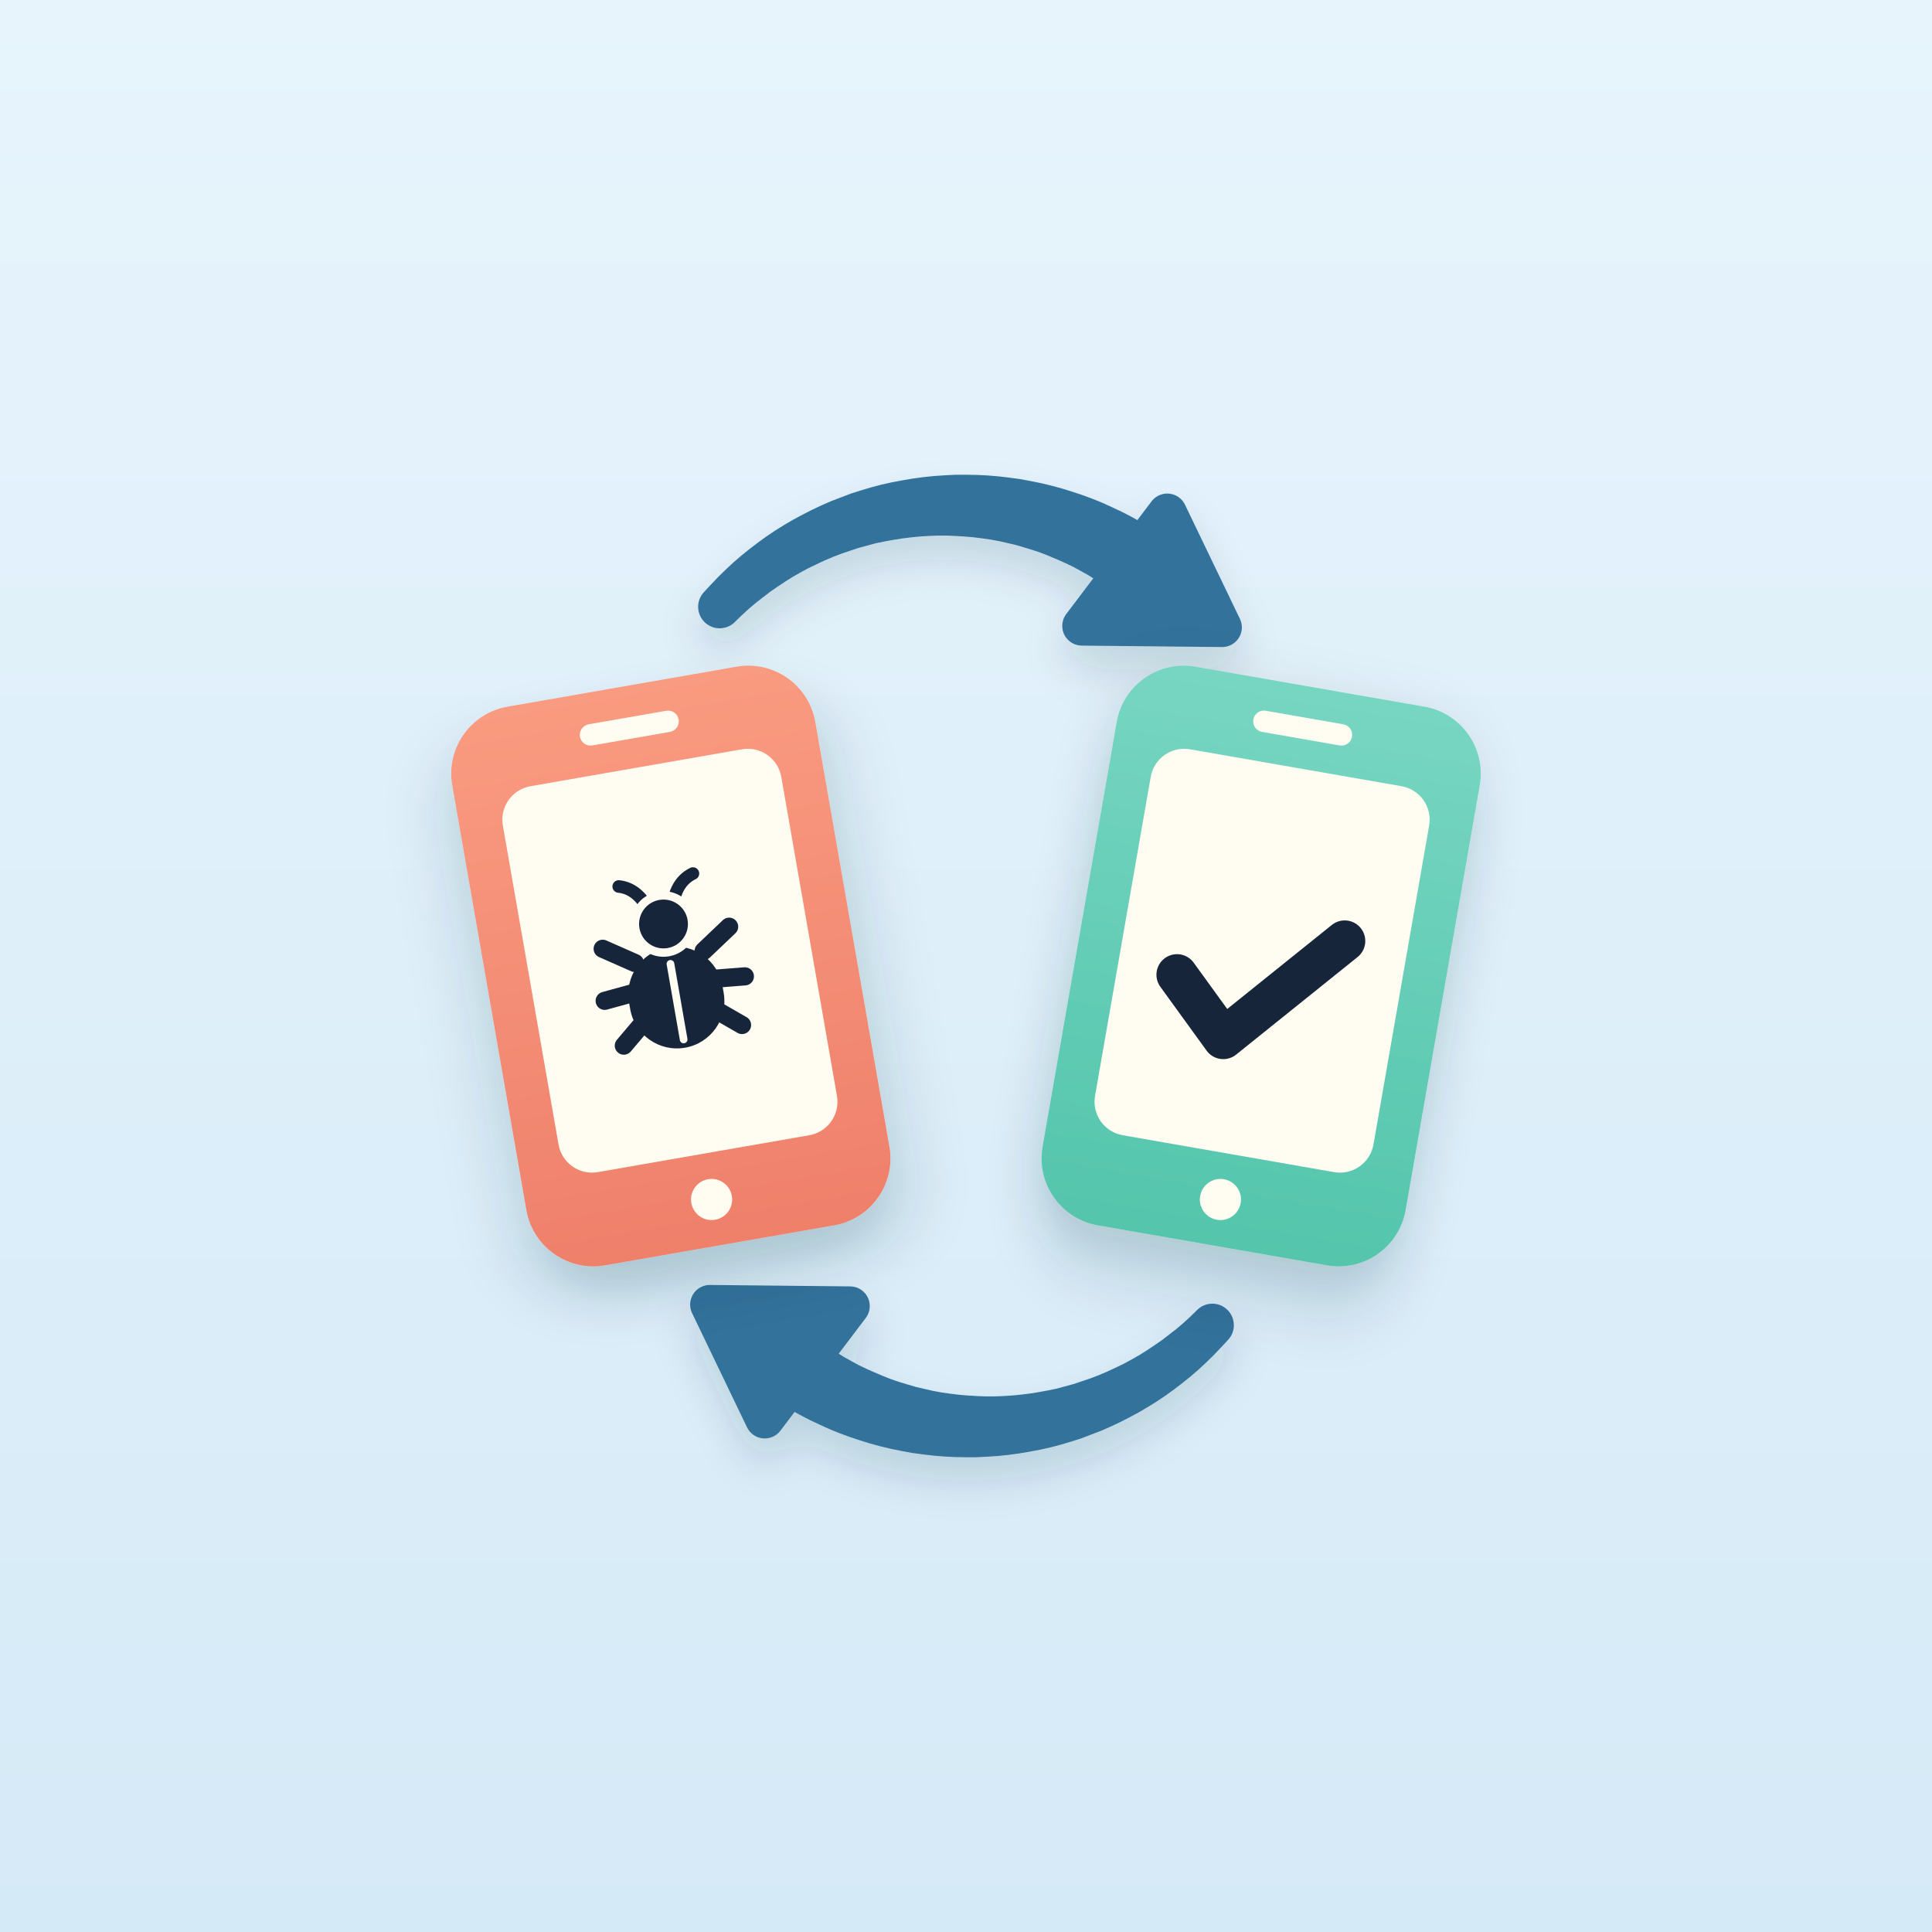
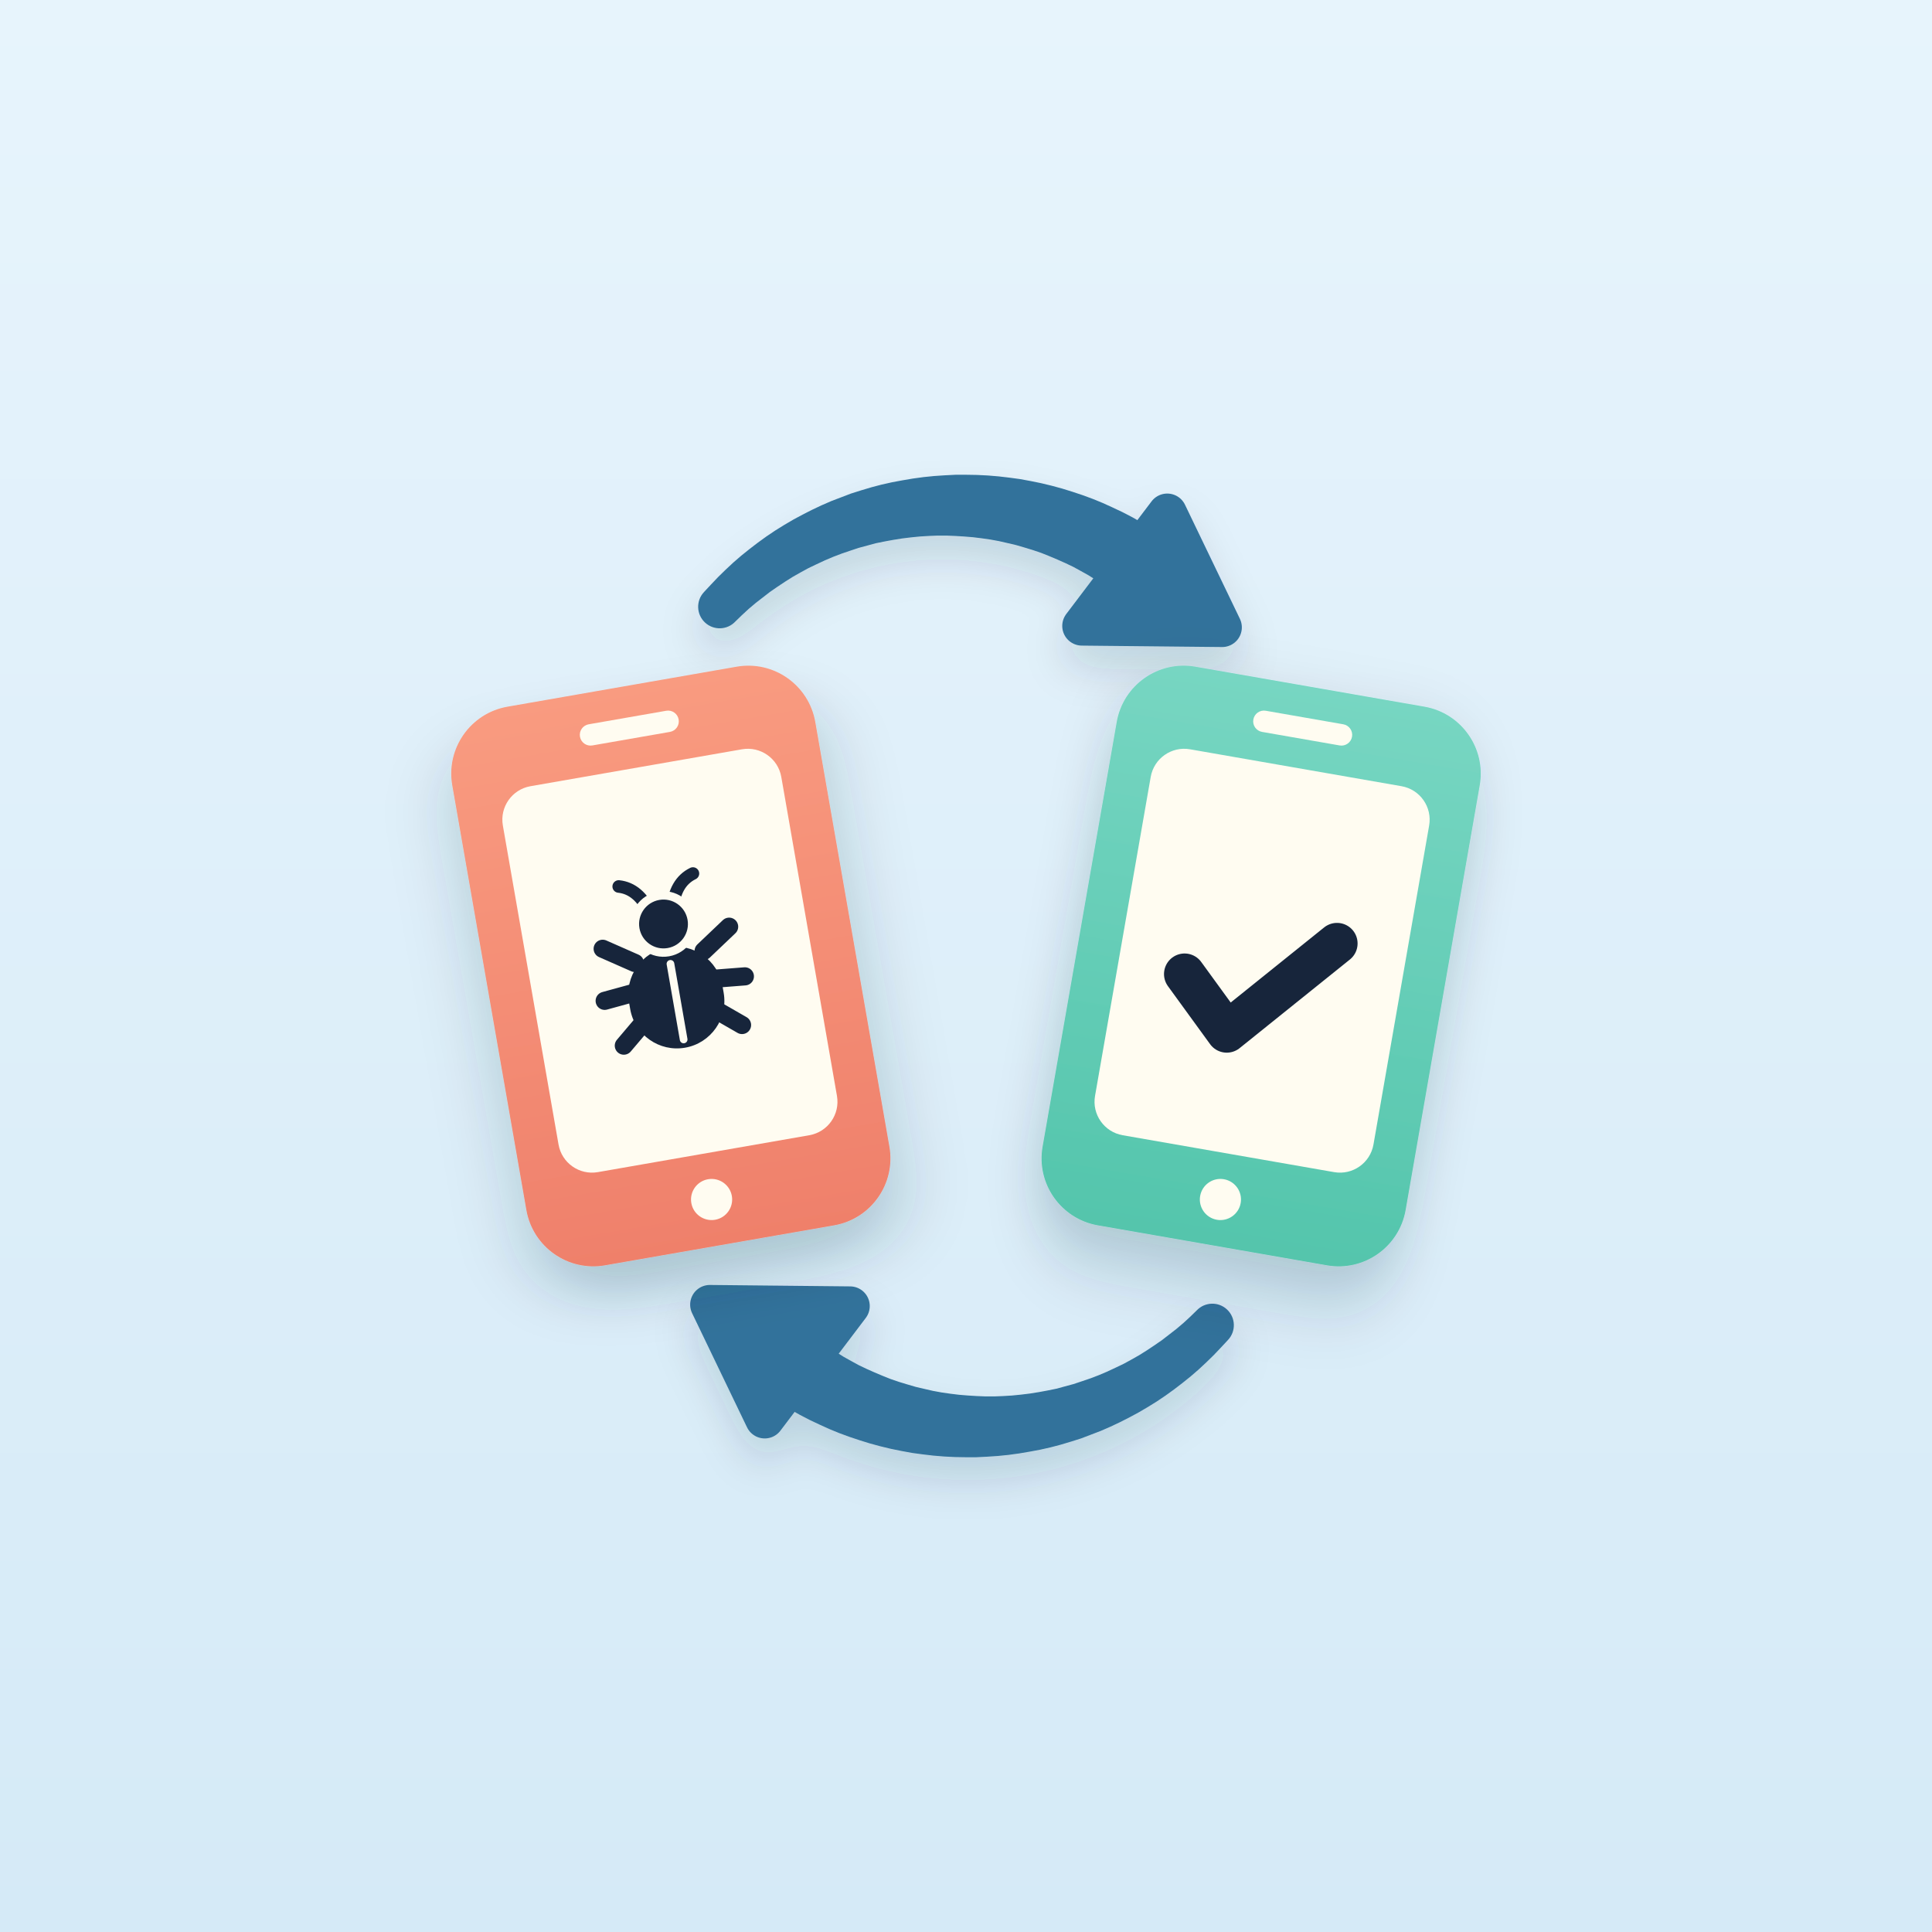
<svg xmlns="http://www.w3.org/2000/svg" viewBox="0 0 108 108" width="108" height="108">
  <defs>
    <linearGradient id="bgTile" x1="0" y1="0" x2="0" y2="1">
      <stop offset="0" stop-color="#E7F4FC" />
      <stop offset="1" stop-color="#D5EAF7" />
    </linearGradient>
  </defs>
  <rect width="108" height="108" fill="url(#bgTile)" />
  <defs>
    <linearGradient id="fLbody" x1="0" y1="0" x2="0" y2="1">
      <stop offset="0" stop-color="#F99B80" />
      <stop offset="1" stop-color="#EF806B" />
    </linearGradient>
    <linearGradient id="fRbody" x1="0" y1="0" x2="0" y2="1">
      <stop offset="0" stop-color="#77D6C2" />
      <stop offset="1" stop-color="#54C5AC" />
    </linearGradient>
    <linearGradient id="fLscreen" x1="0" y1="0" x2="0" y2="1">
      <stop offset="0" stop-color="#FFFCF1" />
      <stop offset="1" stop-color="#FFFCF1" />
    </linearGradient>
    <linearGradient id="fRscreen" x1="0" y1="0" x2="0" y2="1">
      <stop offset="0" stop-color="#FFFCF1" />
      <stop offset="1" stop-color="#FFFCF1" />
    </linearGradient>
    <filter id="fLdrop" x="-40%" y="-30%" width="180%" height="170%">
      <feGaussianBlur in="SourceAlpha" stdDeviation="1.7" />
      <feOffset dy="1.8" result="b" />
      <feFlood flood-color="#0E2E44" flood-opacity="0.22" />
      <feComposite in2="b" operator="in" />
      <feMerge>
        <feMergeNode />
        <feMergeNode in="SourceGraphic" />
      </feMerge>
    </filter>
    <filter id="fRdrop" x="-40%" y="-30%" width="180%" height="170%">
      <feGaussianBlur in="SourceAlpha" stdDeviation="1.7" />
      <feOffset dy="1.8" result="b" />
      <feFlood flood-color="#0E2E44" flood-opacity="0.22" />
      <feComposite in2="b" operator="in" />
      <feMerge>
        <feMergeNode />
        <feMergeNode in="SourceGraphic" />
      </feMerge>
    </filter>
    <filter id="fsoft" x="-40%" y="-30%" width="180%" height="170%">
      <feGaussianBlur in="SourceAlpha" stdDeviation="1.1" />
      <feOffset dy="1.3" result="b" />
      <feFlood flood-color="#0E2E44" flood-opacity="0.141" />
      <feComposite in2="b" operator="in" />
      <feMerge>
        <feMergeNode />
        <feMergeNode in="SourceGraphic" />
      </feMerge>
    </filter>
  </defs>
  <g filter="url(#fsoft)">
    <path d="M39.35 33.10L39.75 32.67L40.15 32.25L40.57 31.84L41.00 31.44L41.44 31.06L41.90 30.69L42.37 30.33L42.84 29.99L43.33 29.66L43.83 29.35L44.34 29.05L44.86 28.77L45.39 28.50L45.92 28.25L46.47 28.01L47.02 27.80L47.57 27.59L48.14 27.41L48.71 27.24L49.28 27.09L49.86 26.96L50.45 26.85L51.04 26.75L51.63 26.67L52.22 26.61L52.82 26.57L53.42 26.54L54.02 26.54L54.62 26.55L55.22 26.58L55.82 26.63L56.42 26.70L57.01 26.78L57.61 26.89L58.20 27.01L58.78 27.15L59.37 27.31L59.95 27.49L60.52 27.68L61.09 27.89L61.65 28.12L62.20 28.37L62.75 28.63L63.29 28.91L63.82 29.21L64.35 29.52L64.86 29.85L65.36 30.20L62.83 33.55L62.45 33.25L62.06 32.96L61.67 32.68L61.26 32.42L60.85 32.16L60.42 31.92L60.00 31.69L59.56 31.48L59.11 31.28L58.66 31.09L58.21 30.91L57.74 30.75L57.28 30.61L56.80 30.47L56.33 30.36L55.85 30.25L55.36 30.16L54.87 30.09L54.38 30.03L53.89 29.99L53.40 29.96L52.90 29.94L52.41 29.94L51.91 29.96L51.42 29.99L50.92 30.04L50.43 30.10L49.93 30.18L49.44 30.27L48.95 30.37L48.47 30.50L47.99 30.63L47.51 30.79L47.04 30.95L46.57 31.13L46.10 31.33L45.65 31.54L45.19 31.76L44.75 32.00L44.31 32.25L43.88 32.52L43.46 32.80L43.04 33.09L42.64 33.40L42.24 33.71L41.85 34.04L41.47 34.39L41.11 34.74A1.20 1.20 0 0 1 39.35 33.10Z" fill="#32729B" />
    <path d="M68.32 35.07L65.25 28.69L60.48 34.99Z" fill="#32729B" stroke="#32729B" stroke-width="2.2" stroke-linejoin="round" />
    <path d="M68.65 74.90L68.25 75.33L67.85 75.75L67.43 76.16L67.00 76.56L66.56 76.94L66.10 77.31L65.63 77.67L65.16 78.01L64.67 78.34L64.17 78.65L63.66 78.95L63.14 79.23L62.61 79.50L62.08 79.75L61.53 79.99L60.98 80.20L60.43 80.41L59.86 80.59L59.29 80.76L58.72 80.91L58.14 81.04L57.55 81.15L56.96 81.25L56.37 81.33L55.78 81.39L55.18 81.43L54.58 81.46L53.98 81.46L53.38 81.45L52.78 81.42L52.18 81.37L51.58 81.30L50.99 81.22L50.39 81.11L49.80 80.99L49.22 80.85L48.63 80.69L48.05 80.51L47.48 80.32L46.91 80.11L46.35 79.88L45.80 79.63L45.25 79.37L44.71 79.09L44.18 78.79L43.65 78.48L43.14 78.15L42.64 77.80L45.17 74.45L45.55 74.75L45.94 75.04L46.33 75.32L46.74 75.58L47.15 75.84L47.58 76.08L48.00 76.31L48.44 76.52L48.89 76.72L49.34 76.91L49.79 77.09L50.26 77.25L50.72 77.39L51.20 77.53L51.67 77.64L52.15 77.75L52.64 77.84L53.13 77.91L53.62 77.97L54.11 78.01L54.60 78.04L55.10 78.06L55.59 78.06L56.09 78.04L56.58 78.01L57.08 77.96L57.57 77.90L58.07 77.82L58.56 77.73L59.05 77.63L59.53 77.50L60.01 77.37L60.49 77.21L60.96 77.05L61.43 76.87L61.90 76.67L62.35 76.46L62.81 76.24L63.25 76.00L63.69 75.75L64.12 75.48L64.54 75.20L64.96 74.91L65.36 74.60L65.76 74.29L66.15 73.96L66.53 73.61L66.89 73.26A1.20 1.20 0 0 1 68.65 74.90Z" fill="#32729B" />
    <path d="M39.68 72.93L42.75 79.31L47.52 73.01Z" fill="#32729B" stroke="#32729B" stroke-width="2.2" stroke-linejoin="round" />
  </g>
  <g transform="rotate(-9.9 37.50 54.00)">
    <rect x="27.20" y="38.15" width="20.6" height="31.7" rx="3.8" fill="url(#fLbody)" filter="url(#fLdrop)" />
    <rect x="29.60" y="42.75" width="15.80" height="21.90" rx="1.9" fill="url(#fLscreen)" />
    <rect x="34.70" y="39.90" width="5.6" height="1.2" rx=".6" fill="#FFFCF1" />
    <circle cx="37.50" cy="67.25" r="1.15" fill="#FFFCF1" />
-     <path d="M32.95 55.29L36.11 58.36L41.86 51.82" fill="none" stroke="none" stroke-width="2.87" stroke-linecap="round" stroke-linejoin="round" />
+     <path d="M33.36 55.18L36.24 57.97L41.46 52.03" fill="none" stroke="none" stroke-width="2.61" stroke-linecap="round" stroke-linejoin="round" />
  </g>
  <g transform="rotate(-9.9 37.50 54.00)">
    <g transform="translate(37.50 53.80) scale(0.78)">
      <g>
        <path d="M-2.5 -0.4L-4.6 -1.8" stroke="#17253B" stroke-width="1.3" stroke-linecap="round" />
        <path d="M2.5 -0.4L4.6 -1.8" stroke="#17253B" stroke-width="1.3" stroke-linecap="round" />
        <path d="M-3 1.7L-5.1 1.9" stroke="#17253B" stroke-width="1.3" stroke-linecap="round" />
        <path d="M3 1.7L5.1 1.9" stroke="#17253B" stroke-width="1.3" stroke-linecap="round" />
        <path d="M-2.5 3.8L-4.3 5.3" stroke="#17253B" stroke-width="1.3" stroke-linecap="round" />
        <path d="M2.5 3.8L4.3 5.3" stroke="#17253B" stroke-width="1.3" stroke-linecap="round" />
        <path d="M-.8 -3.7Q-1.3 -5.6 -2.7 -6M.8 -3.7Q1.3 -5.6 2.7 -6" fill="none" stroke="#17253B" stroke-width=".9" stroke-linecap="round" />
        <rect x="-3.4" y="-1.1" width="6.8" height="7.3" rx="3.4" fill="#17253B" />
        <circle cx="0" cy="-2.8" r="2.05" fill="#17253B" stroke="#FFFCF1" stroke-width=".6" />
        <path d="M0 .1V5.6" stroke="#FFFCF1" stroke-width=".55" stroke-linecap="round" />
      </g>
    </g>
  </g>
  <g transform="rotate(9.9 70.50 54.00)">
    <rect x="60.20" y="38.15" width="20.6" height="31.7" rx="3.8" fill="url(#fRbody)" filter="url(#fRdrop)" />
    <rect x="62.60" y="42.75" width="15.80" height="21.90" rx="1.9" fill="url(#fRscreen)" />
    <rect x="67.70" y="39.90" width="5.6" height="1.2" rx=".6" fill="#FFFCF1" />
    <circle cx="70.50" cy="67.25" r="1.15" fill="#FFFCF1" />
-     <path d="M65.95 55.29L69.11 58.36L74.86 51.82" fill="none" stroke="#17253B" stroke-width="2.3" stroke-linecap="round" stroke-linejoin="round" />
+     <path d="M66.36 55.18L69.24 57.97L74.46 52.03" fill="none" stroke="#17253B" stroke-width="2.3" stroke-linecap="round" stroke-linejoin="round" />
  </g>
</svg>
